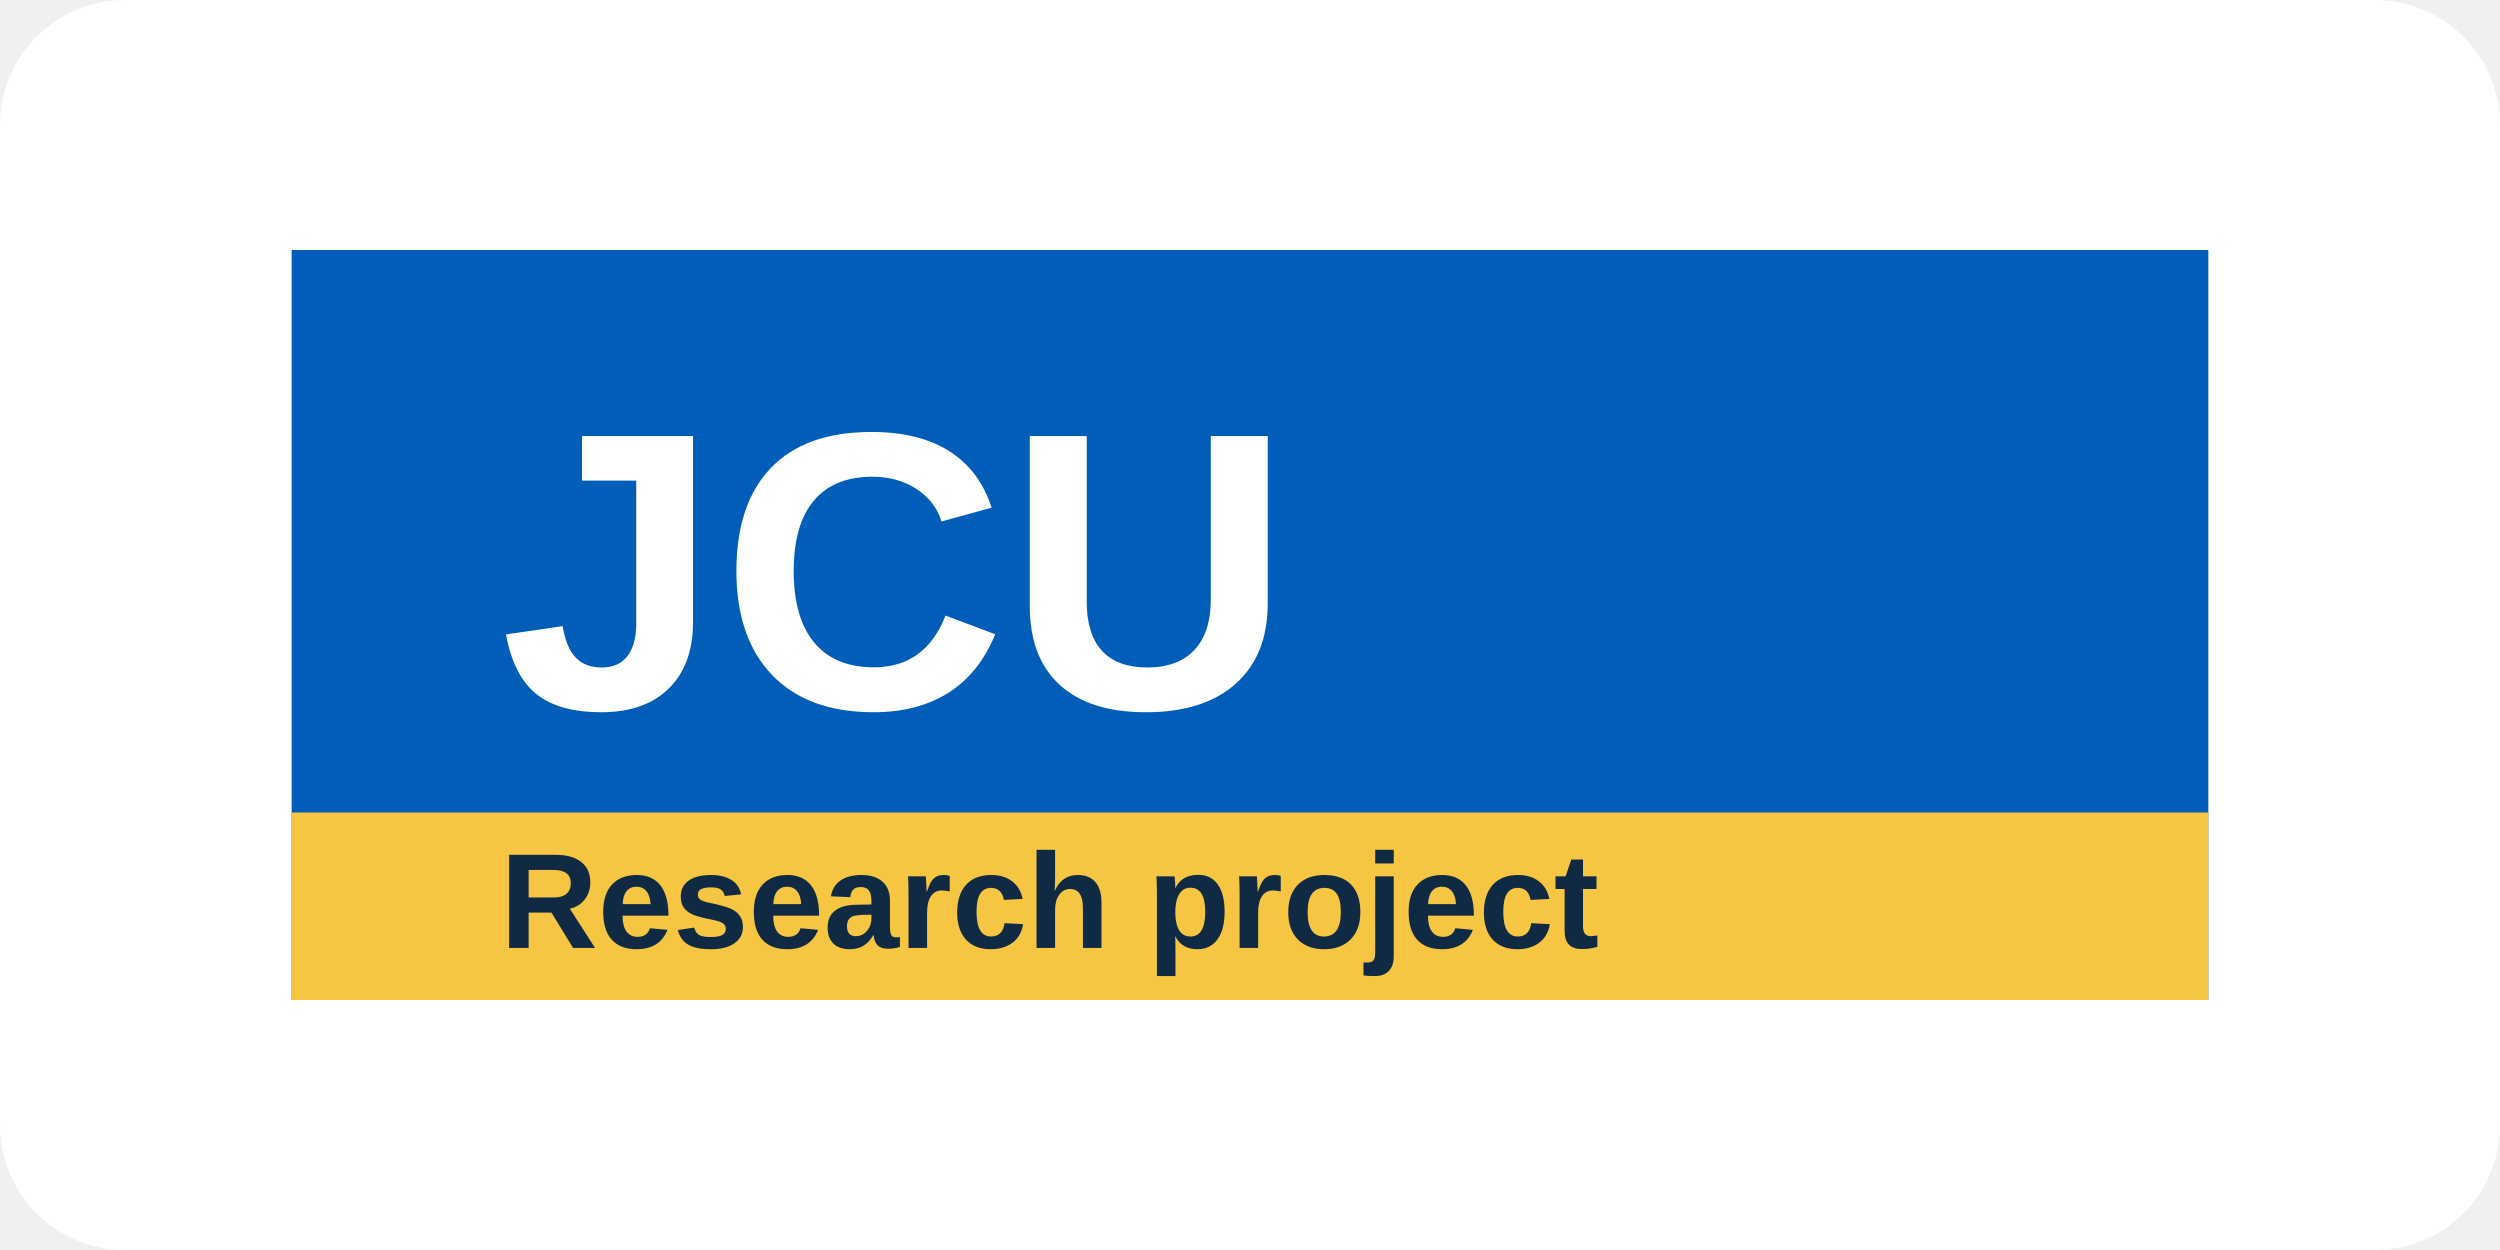
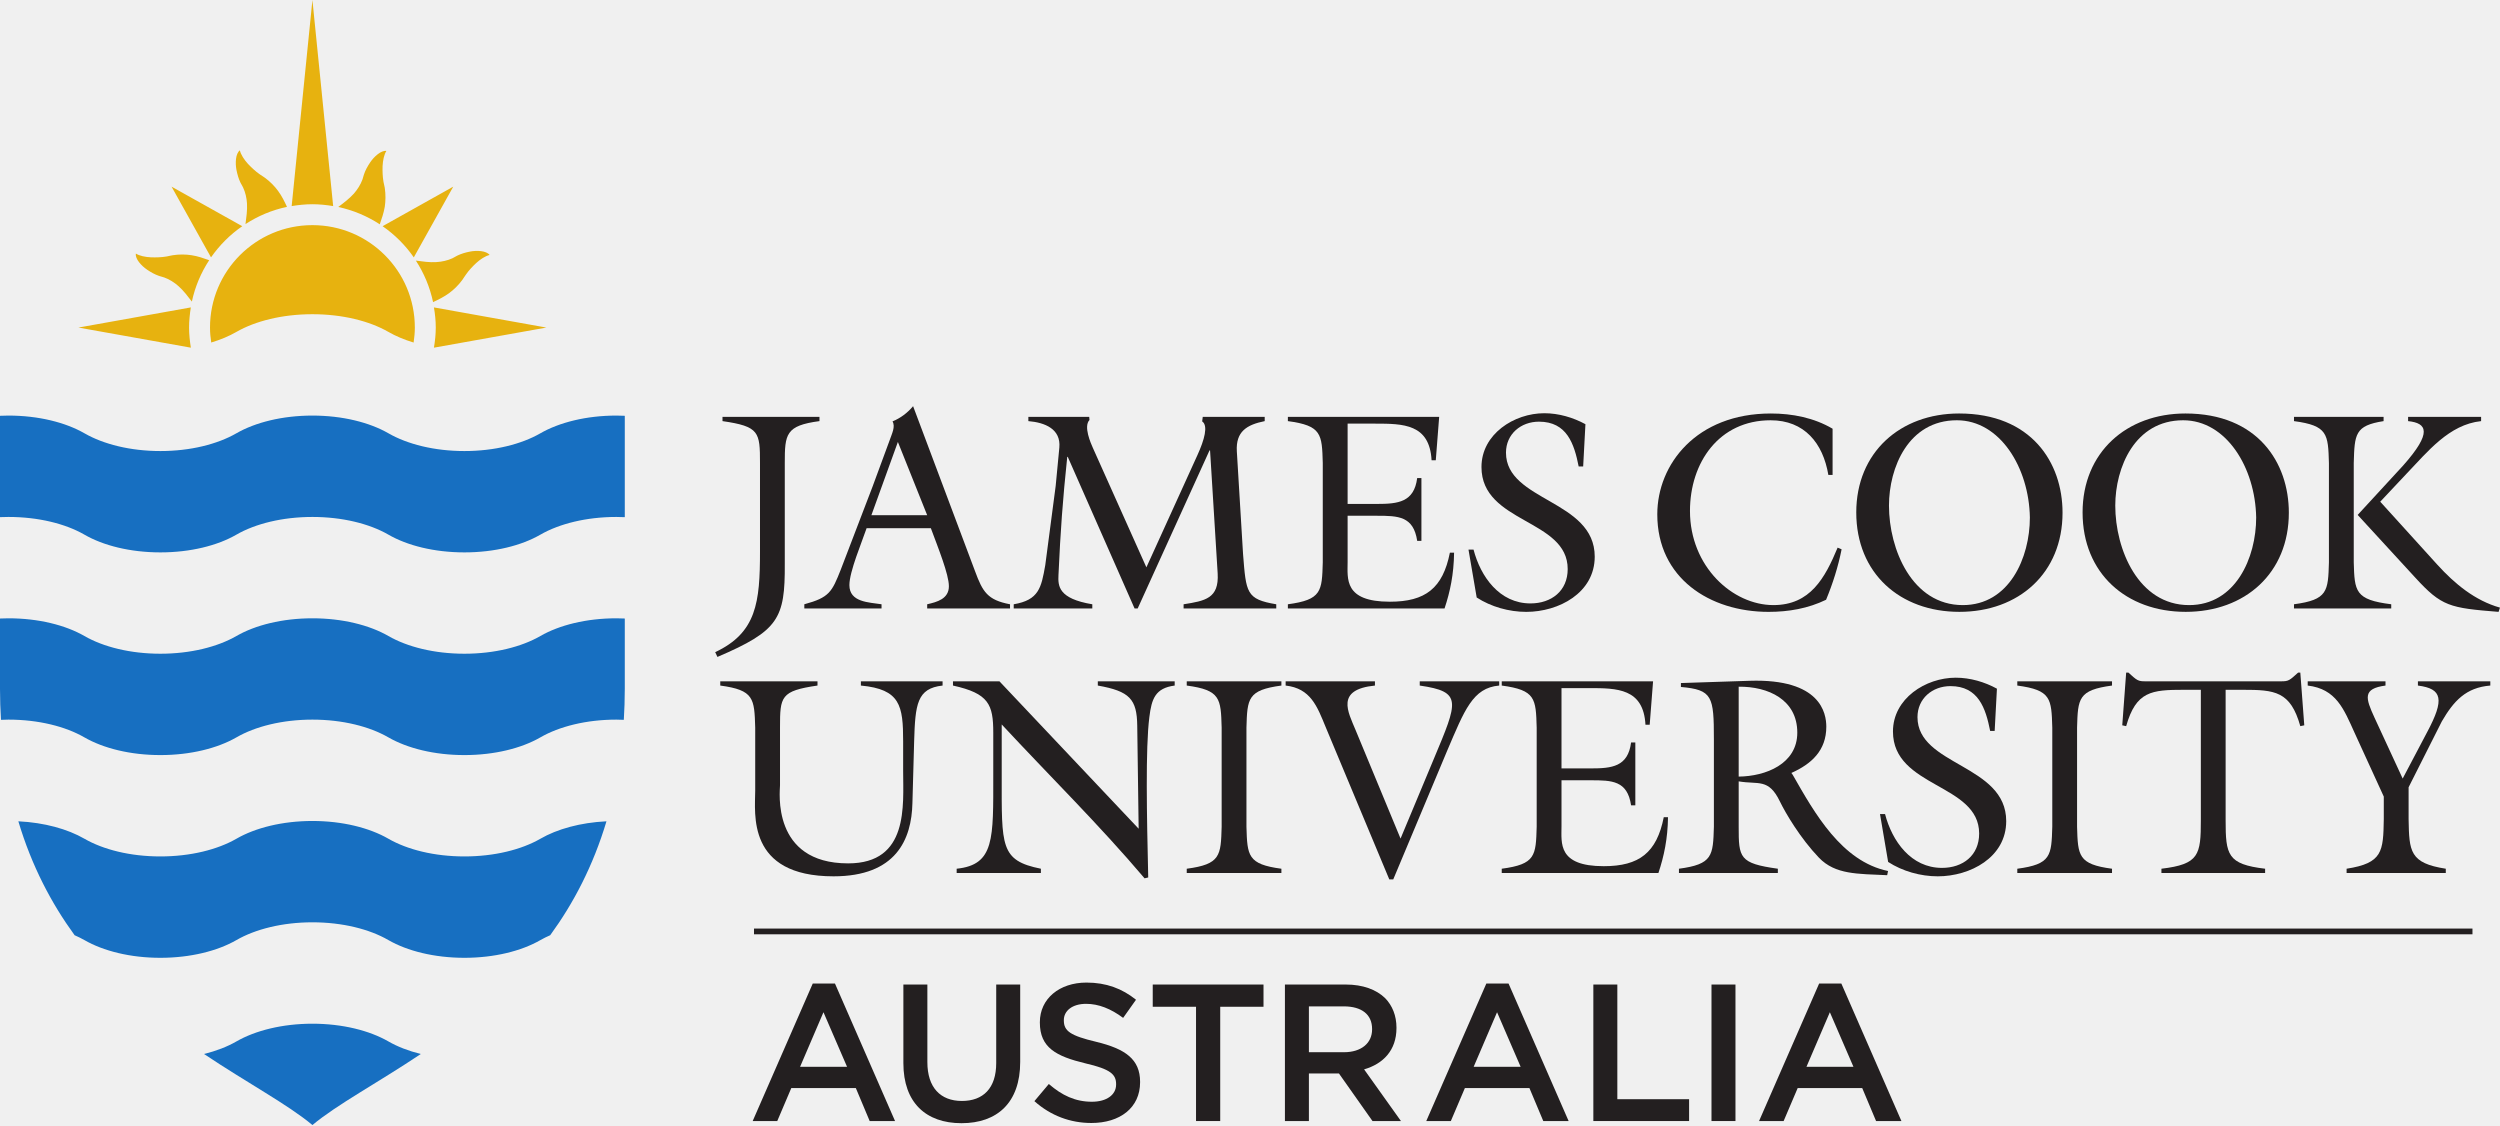
- <svg xmlns="http://www.w3.org/2000/svg" viewBox="0 0 240 120" role="img" aria-labelledby="title">
-   <rect width="240" height="120" rx="12" fill="#ffffff" />
-   <path d="M28 24h184v72H28z" fill="#005EB8" />
-   <path d="M28 78h184v18H28z" fill="#F6C643" />
-   <text x="48" y="68" fill="#ffffff" font-family="Arial, Helvetica, sans-serif" font-size="38" font-weight="700">JCU</text>
-   <text x="48" y="91" fill="#102A43" font-family="Arial, Helvetica, sans-serif" font-size="13" font-weight="700">Research project</text>
+ <svg xmlns="http://www.w3.org/2000/svg" version="1.1" id="svg1" width="647.147" height="291.227" viewBox="0 0 647.147 291.227">
+   <defs id="defs1" />
+   <g id="g1">
+     <g id="group-R5">
+       <path id="path2" d="m 1049.18,949.461 c -36.74,-21.199 -89.227,-34.43 -147.524,-34.43 -58.402,0 -110.836,13.231 -147.582,34.391 -36.722,21.168 -89.261,34.387 -147.515,34.387 -58.301,0 -110.922,-13.219 -147.563,-34.387 -36.777,-21.16 -89.262,-34.391 -147.613,-34.391 -58.293,0 -110.781,13.231 -147.477,34.391 -36.773,21.168 -89.226,34.387 -147.609,34.387 -5.453,0 -10.855,-0.2 -16.297,-0.43 L 0,846.828 c 0,-20.68 0.754,-40.558 1.93,-60.148 4.77,0.16 9.551,0.422 14.367,0.422 58.383,0 110.836,-13.262 147.609,-34.493 36.696,-21.14 89.184,-34.347 147.477,-34.347 58.351,0 110.836,13.207 147.613,34.347 36.641,21.231 89.262,34.493 147.563,34.493 58.254,0 110.793,-13.262 147.515,-34.493 36.746,-21.14 89.18,-34.347 147.582,-34.347 58.297,0 110.784,13.207 147.524,34.398 36.73,21.18 89.22,34.442 147.47,34.442 4.95,0 9.68,-0.262 14.45,-0.422 1.18,19.59 1.89,39.468 1.89,60.148 v 136.551 c -5.36,0.23 -10.72,0.43 -16.34,0.43 -58.25,0 -110.74,-13.219 -147.47,-34.348" style="fill:#176fc1;fill-opacity:1;fill-rule:nonzero;stroke:none" transform="matrix(0.1333333,0,0,-0.1333333,0,291.2267)" />
+       <path id="path3" d="m 901.656,521.488 c -58.347,0 -110.879,13.211 -147.582,34.352 -36.722,21.191 -89.261,34.48 -147.515,34.48 -58.301,0 -110.879,-13.289 -147.563,-34.48 C 422.219,534.699 369.734,521.488 311.383,521.488 253.09,521.441 200.602,534.699 163.906,555.84 131.223,574.711 86.121,587.211 35.613,589.691 61.453,503.199 99.707,430.469 144.863,368.5 c 6.711,-2.98 13.098,-5.988 19.043,-9.43 36.696,-21.14 89.184,-34.441 147.477,-34.398 58.351,0 110.836,13.258 147.613,34.398 36.684,21.18 89.262,34.52 147.563,34.52 58.254,0 110.793,-13.262 147.515,-34.52 36.703,-21.14 89.235,-34.398 147.582,-34.398 58.297,0 110.784,13.258 147.524,34.398 5.93,3.481 12.38,6.5 19.04,9.481 45.19,61.918 83.32,134.648 109.21,221.14 -50.56,-2.48 -95.66,-14.98 -128.25,-33.851 -36.74,-21.141 -89.227,-34.352 -147.524,-34.352" style="fill:#176fc1;fill-opacity:1;fill-rule:nonzero;stroke:none" transform="matrix(0.1333333,0,0,-0.1333333,0,291.2267)" />
+       <path id="path4" d="m 754.074,162.328 c -36.722,21.102 -89.261,34.41 -147.515,34.41 -58.301,0 -110.879,-13.308 -147.563,-34.41 C 441.297,152.102 419.969,143.871 396.109,137.922 480.695,81.371 558.895,39.809 606.559,0 c 47.632,39.809 125.832,81.371 210.418,137.922 -23.86,5.949 -45.2,14.18 -62.903,24.406" style="fill:#176fc1;fill-opacity:1;fill-rule:nonzero;stroke:none" transform="matrix(0.1333333,0,0,-0.1333333,0,291.2267)" />
+       <path id="path5" d="m 1049.18,1343.02 c -36.74,-21.18 -89.227,-34.5 -147.524,-34.5 -58.402,0 -110.836,13.32 -147.582,34.5 -36.722,21.1 -89.261,34.37 -147.515,34.37 -58.301,0 -110.922,-13.27 -147.563,-34.37 -36.777,-21.18 -89.262,-34.5 -147.613,-34.5 -58.293,0 -110.781,13.32 -147.477,34.5 -36.773,21.1 -89.226,34.37 -147.609,34.37 -5.453,0 -10.855,-0.19 -16.297,-0.42 L 0,1180.2 c 5.441,0.18 10.844,0.37 16.297,0.37 58.383,0 110.836,-13.2 147.609,-34.35 36.696,-21.24 89.184,-34.45 147.477,-34.45 58.351,0 110.836,13.21 147.613,34.45 36.641,21.15 89.262,34.35 147.563,34.35 58.254,0 110.793,-13.2 147.515,-34.35 36.746,-21.24 89.18,-34.45 147.582,-34.45 58.297,0 110.784,13.21 147.524,34.45 36.73,21.15 89.22,34.35 147.47,34.35 5.62,0 10.98,-0.19 16.34,-0.42 v 196.82 c -5.36,0.23 -10.72,0.42 -16.34,0.42 -58.25,0 -110.74,-13.27 -147.47,-34.37" style="fill:#176fc1;fill-opacity:1;fill-rule:nonzero;stroke:none" transform="matrix(0.1333333,0,0,-0.1333333,0,291.2267)" />
+       <path id="path6" d="m 606.559,1747.12 c -109.821,0 -198.84,-89.01 -198.84,-198.82 0,-9.89 0.996,-19.59 2.375,-29.09 18.25,5.51 34.765,12.46 48.902,20.61 36.641,21.09 89.262,34.36 147.563,34.36 58.254,0 110.793,-13.27 147.515,-34.36 14.145,-8.17 30.672,-15.1 48.942,-20.65 1.394,9.54 2.363,19.21 2.363,29.13 0,109.81 -89.016,198.82 -198.82,198.82 z m -270.981,-58.4 c -3.965,-0.58 -7.894,-1.68 -11.926,-2.42 -10.515,-1.78 -20.476,-2.03 -30.547,-1.66 -10.304,0.34 -22.46,2.81 -29.328,7.27 -1.754,-10.36 11.047,-24.02 21.903,-31.34 7.425,-5.08 15.258,-9.44 23.566,-12.19 3.262,-1.16 6.504,-1.71 9.738,-2.93 9.954,-3.47 19.719,-9.85 27.45,-16.7 10.05,-8.86 18.382,-20.13 26.078,-30.07 6.176,29.03 17.789,56.23 33.59,80.35 -10.485,3.75 -21.832,7.79 -34.219,9.69 -10.938,1.72 -23.91,1.93 -36.305,0 z m 725.162,-140.46 -218.283,39.12 c 2.164,-12.72 3.555,-25.8 3.555,-39.1 0,-13.31 -1.391,-26.29 -3.555,-39.07 z m -690.295,39.12 -218.16,-39.12 218.242,-39.05 c -1.992,12.78 -3.461,25.76 -3.461,39.07 0,13.3 1.469,26.38 3.379,39.1 z m 527.02,53.22 c 2.43,3.32 4.348,6.88 6.805,10.11 6.031,8.77 12.929,15.94 20.207,22.79 7.582,7 17.961,13.95 26.058,15.66 -6.152,8.41 -24.906,9.19 -37.765,6.66 -8.817,-1.73 -17.196,-4.07 -25.262,-8.02 -3.145,-1.54 -5.84,-3.45 -8.996,-4.94 -9.481,-4.45 -20.84,-6.93 -31.285,-7.5 -13.247,-0.91 -27.149,1.23 -39.618,2.87 h -0.199 c 15.731,-24.26 27.215,-51.37 33.379,-80.59 10.121,4.77 20.82,9.95 30.926,17.29 8.976,6.53 18.32,15.56 25.75,25.67 z m -427.121,104.43 -137.242,76.79 76.554,-137.3 c 16.59,23.71 37.02,44.21 60.688,60.51 z m 333.031,-60.51 76.582,137.3 -137.195,-76.79 c 23.613,-16.3 44.14,-36.8 60.613,-60.51 z m -156.559,99.59 -40.257,400.04 -40.301,-400.04 c 13.16,2.14 26.488,3.6 40.301,3.6 13.683,0 27.054,-1.46 40.257,-3.6 z m -179.789,45.14 c 1.516,-3.01 3.446,-5.84 4.911,-8.95 4.476,-9.54 7.031,-20.89 7.582,-31.18 0.777,-13.41 -1.254,-27.31 -2.883,-39.68 v -0.27 c 24.133,15.74 51.375,27.28 80.539,33.42 -4.774,10.11 -9.879,20.94 -17.281,30.92 -6.536,9 -15.618,18.31 -25.622,25.6 -3.324,2.47 -6.835,4.47 -10.214,6.8 -8.735,6.18 -15.844,13.01 -22.778,20.29 -6.98,7.62 -13.918,18 -15.582,26.13 -8.484,-6.22 -9.152,-24.89 -6.66,-37.82 1.781,-8.92 4.102,-17.26 7.988,-25.26 z m 280.012,-46.37 c 1.66,10.98 1.863,24.01 0,36.43 -0.605,3.96 -1.848,7.87 -2.508,11.88 -1.769,10.54 -2.09,20.37 -1.769,30.48 0.472,10.29 2.777,22.6 7.402,29.49 -10.301,1.57 -23.984,-11.13 -31.348,-22.01 -5.125,-7.58 -9.394,-15.19 -12.203,-23.64 -1.14,-3.11 -1.793,-6.53 -2.867,-9.63 -3.574,-9.96 -9.941,-19.82 -16.73,-27.6 -8.938,-9.85 -20.129,-18.32 -30.215,-25.84 0,0 0,-0.08 -0.039,-0.08 29.16,-6.31 56.32,-17.83 80.535,-33.64 3.73,10.56 7.637,21.93 9.742,34.16" style="fill:#e7b20f;fill-opacity:1;fill-rule:nonzero;stroke:none" transform="matrix(0.1333333,0,0,-0.1333333,0,291.2267)" />
+       <path id="path7" d="m 1475.48,1285.14 c 0,60.16 -1.11,71.13 -72.78,81.48 v 8.23 h 188.25 v -8.23 c -65.66,-8.71 -67.34,-25.14 -67.34,-81.48 V 1089.3 c 0.58,-106.14 -12,-129.671 -130.75,-180.499 l -4.36,9.277 c 80.4,37.75 86.98,96.812 86.98,195.242 v 171.82" style="fill:#231f20;fill-opacity:1;fill-rule:nonzero;stroke:none" transform="matrix(0.1333333,0,0,-0.1333333,0,291.2267)" />
+       <path id="path8" d="m 1682.48,1158.78 c -9.29,-27.38 -33.44,-84.3 -33.44,-110.52 0,-33.39 37.76,-33.39 62.42,-37.21 v -8.19 h -149.91 v 8.19 c 48.72,13.14 53.62,24.08 70.57,66.77 l 61.79,161.37 32.87,89.17 c 4.9,14.24 12.01,27.35 6,37.73 14.78,6.04 28.43,15.85 39.94,29.53 l 120.34,-320.54 c 14.75,-39.95 24.09,-55.82 67.84,-64.03 v -8.19 h -160.82 v 8.19 c 19.15,4.38 42.13,10.43 42.13,35.01 0,22.99 -20.81,74.42 -35.02,112.72 z m 60.71,167.39 -51.44,-142.22 h 108.33 z" style="fill:#231f20;fill-opacity:1;fill-rule:nonzero;stroke:none" transform="matrix(0.1333333,0,0,-0.1333333,0,291.2267)" />
+       <path id="path9" d="m 2225.64,1082.73 99.03,217.73 c 13.68,30.04 21.32,57.45 9.27,65.63 l 1.14,8.77 h 120.27 v -8.23 c -34.96,-7.1 -56.28,-20.22 -54.11,-58.52 l 12.04,-199.14 c 6,-76 6,-88.08 64.5,-97.94 v -8.17 h -179.9 v 8.17 c 42.11,6.59 68.89,11.51 66.16,59.65 l -14.78,239.05 h -1.07 l -139.46,-306.87 h -6.01 l -129.69,294.3 h -1.04 c -8.8,-83.68 -13.16,-144.4 -17.01,-229.15 -1.07,-21.35 -0.53,-46.01 65.67,-56.98 v -8.17 h -152.58 v 8.17 c 48.68,8.23 53.55,31.78 61.26,76.05 l 20.21,153.74 7.11,74.39 c 3.31,36.13 -27.9,48.71 -60.15,51.42 v 8.23 h 118.14 l 0.53,-6.02 c -12.04,-12.56 2.71,-45.41 6.57,-54.16 l 103.9,-231.95" style="fill:#231f20;fill-opacity:1;fill-rule:nonzero;stroke:none" transform="matrix(0.1333333,0,0,-0.1333333,0,291.2267)" />
+       <path id="path10" d="m 2500.33,1011.03 c 65.66,8.8 66.2,25.22 67.76,81.54 v 192.57 c -1.56,56.36 -2.1,72.77 -67.76,81.48 v 8.23 h 293.73 l -6.57,-84.21 h -8.16 c -3.87,70.53 -54.75,71.11 -109.96,71.11 h -53.06 v -155.91 h 56.85 c 41.04,0 72.23,3.27 78.23,50.28 h 8.21 v -121.96 h -8.21 c -7.13,48.09 -37.19,48.72 -78.23,48.72 h -56.85 v -89.75 c 0,-32.24 -7.68,-77.12 82.03,-77.12 68.94,0 102.83,26.19 116.51,95.17 h 8.17 c -0.52,-41.57 -7.6,-75.5 -18.54,-108.32 h -304.15 v 8.17" style="fill:#231f20;fill-opacity:1;fill-rule:nonzero;stroke:none" transform="matrix(0.1333333,0,0,-0.1333333,0,291.2267)" />
+       <path id="path11" d="m 3073.63,1278.57 h -8.73 c -8.76,44.31 -22.96,86.99 -77.12,86.99 -35.07,0 -64.01,-24.06 -64.01,-60.2 0,-94.6 172.3,-91.33 172.3,-201.85 0,-70.53 -70.05,-107.221 -132.91,-107.221 -33.44,0 -68.43,9.831 -96.25,27.901 l -15.92,93 h 9.81 c 13.67,-52.53 50.34,-104.5 110.53,-104.5 40.43,0 72.26,24.06 72.26,66.74 0,97.38 -167.4,88.62 -167.4,198.05 0,64.02 63.45,104.46 121.93,104.46 27.9,0 55.82,-8.17 79.91,-21.29 l -4.4,-82.08" style="fill:#231f20;fill-opacity:1;fill-rule:nonzero;stroke:none" transform="matrix(0.1333333,0,0,-0.1333333,0,291.2267)" />
+       <path id="path12" d="m 3557.86,1262.16 h -8.22 c -10.41,61.83 -46.54,106.1 -112.12,106.1 -100.14,0 -156.54,-82.01 -156.54,-176.12 0,-107.81 82.59,-182.69 162.01,-182.69 71.58,0 100.04,52.49 124.66,111.56 l 7.72,-3.28 c -6.64,-33.4 -16.98,-66.2 -30.13,-97.92 -34.99,-16.95 -72.76,-23.521 -111.63,-23.521 -114.36,0 -216.08,65.651 -216.08,189.281 0,97.37 76.04,195.85 220.48,195.85 41.6,0 83.71,-8.23 119.85,-29.55 v -89.71" style="fill:#231f20;fill-opacity:1;fill-rule:nonzero;stroke:none" transform="matrix(0.1333333,0,0,-0.1333333,0,291.2267)" />
+       <path id="path13" d="m 4004.3,1188.84 c 0,-117.62 -85.34,-192.512 -200.23,-192.512 -115.38,0 -200.24,74.892 -200.24,193.032 0,116.57 85.39,192.08 199.71,192.08 140.08,0 200.76,-95.21 200.76,-192.6 m -336.97,13.7 c 0,-84.8 44.84,-193.11 143.32,-193.11 90.22,0 130.23,91.91 130.23,170.1 -1.67,96.89 -58.03,188.74 -141.73,188.74 -94.11,0 -131.82,-91.85 -131.82,-165.73" style="fill:#231f20;fill-opacity:1;fill-rule:nonzero;stroke:none" transform="matrix(0.1333333,0,0,-0.1333333,0,291.2267)" />
+       <path id="path14" d="m 4443.65,1188.84 c 0,-117.62 -85.32,-192.512 -200.2,-192.512 -115.45,0 -200.24,74.892 -200.24,193.032 0,116.57 85.35,192.08 199.72,192.08 140.02,0 200.72,-95.21 200.72,-192.6 m -336.98,13.7 c 0,-84.8 44.87,-193.11 143.33,-193.11 90.31,0 130.23,91.91 130.23,170.1 -1.68,96.89 -58.03,188.74 -141.75,188.74 -94.01,0 -131.81,-91.85 -131.81,-165.73" style="fill:#231f20;fill-opacity:1;fill-rule:nonzero;stroke:none" transform="matrix(0.1333333,0,0,-0.1333333,0,291.2267)" />
+       <path id="path15" d="m 4569.67,1092.57 c 1.62,-56.33 2.16,-72.76 72.77,-81.52 v -8.19 h -188.79 v 8.19 c 65.7,8.76 66.2,25.19 67.83,81.52 v 192.57 c -1.63,56.36 -2.13,72.77 -67.83,81.48 v 8.24 h 173.95 v -8.24 c -55.77,-8.71 -56.31,-25.12 -57.93,-81.48 z m 247.25,282.29 v -8.24 c -62.36,-6.55 -103.93,-59.62 -144.42,-101.73 l -51.42,-54.71 111.07,-122.52 c 33.36,-36.67 72.77,-69.46 121.41,-83.13 l -2.73,-8.241 c -95.18,7.661 -110.48,10.411 -161.97,66.741 l -111.59,121.47 88.11,95.71 c 57.42,64.53 46.48,82.61 9.81,86.41 v 8.24 h 141.73" style="fill:#231f20;fill-opacity:1;fill-rule:nonzero;stroke:none" transform="matrix(0.1333333,0,0,-0.1333333,0,291.2267)" />
+       <path id="path16" d="m 1829.97,861.41 v -8.172 c -49.78,-5.476 -53.08,-36.16 -55.22,-108.347 l -3.34,-119.789 c -1.59,-70.633 -31.69,-142.231 -153.13,-142.231 -169.56,0 -152.08,122.559 -152.08,166.27 v 122.55 c -1.68,56.387 -2.2,72.75 -67.86,81.547 v 8.172 h 188.77 v -8.172 c -71.7,-10.418 -72.77,-21.359 -72.77,-81.547 v -112.14 c 0,-10.41 -17.55,-151.551 132.36,-151.551 118.18,0 106.7,112.691 106.7,179.469 v 57.422 c 0,69.48 -5.47,101.16 -82.04,108.347 v 8.172 h 158.61" style="fill:#231f20;fill-opacity:1;fill-rule:nonzero;stroke:none" transform="matrix(0.1333333,0,0,-0.1333333,0,291.2267)" />
+       <path id="path17" d="m 2210.63,575.301 -2.74,199.687 c -0.56,51.981 -14.74,67.301 -76.56,78.25 v 8.172 h 149.26 v -8.172 c -37.73,-4.949 -44.81,-25.738 -49.18,-61.308 -7.67,-60.129 -4.94,-192.008 -2.2,-311.27 l -7.07,-1.68 C 2134.6,582.359 2037.23,678.168 1944.77,777.75 V 677.02 c 0,-135.641 -3.26,-163.532 76.05,-179.391 v -8.258 H 1857.3 v 8.258 c 73.83,7.621 71.07,58.019 71.07,182.133 v 82.066 c 0,54.723 -8.75,76.082 -78.21,91.41 v 8.172 h 90.25 l 270.22,-286.109" style="fill:#231f20;fill-opacity:1;fill-rule:nonzero;stroke:none" transform="matrix(0.1333333,0,0,-0.1333333,0,291.2267)" />
+       <path id="path18" d="m 2419.91,579.09 c 1.64,-56.301 2.25,-72.75 67.84,-81.488 v -8.231 h -183.77 v 8.231 c 65.6,8.738 66.2,25.187 67.79,81.488 v 192.601 c -1.59,56.387 -2.19,72.75 -67.79,81.547 v 8.172 h 183.77 v -8.172 c -65.59,-8.797 -66.2,-25.16 -67.84,-81.547 V 579.09" style="fill:#231f20;fill-opacity:1;fill-rule:nonzero;stroke:none" transform="matrix(0.1333333,0,0,-0.1333333,0,291.2267)" />
+       <path id="path19" d="m 2910.62,861.41 v -8.172 c -51.45,-4.41 -67.28,-47.597 -101.2,-126.937 L 2704.88,476.84 h -7.63 l -123.59,295.898 c -16.44,40.024 -29.02,75.024 -77.69,80.5 v 8.172 h 173.4 v -8.172 c -77.16,-7.687 -51.99,-51.457 -37.78,-85.937 l 87.5,-211.153 64.64,154.821 c 46.97,112.172 55.74,130.203 -27.39,142.269 v 8.172 h 154.28" style="fill:#231f20;fill-opacity:1;fill-rule:nonzero;stroke:none" transform="matrix(0.1333333,0,0,-0.1333333,0,291.2267)" />
+       <path id="path20" d="m 2915.54,497.629 c 65.71,8.711 66.24,25.16 67.84,81.461 v 192.601 c -1.6,56.387 -2.13,72.75 -67.84,81.547 v 8.172 h 293.8 l -6.55,-84.238 h -8.22 c -3.87,70.59 -54.75,71.117 -109.99,71.117 h -53.03 v -155.91 h 56.9 c 40.96,0 72.22,3.262 78.2,50.332 h 8.25 v -122.02 h -8.25 c -7.1,48.129 -37.24,48.649 -78.2,48.649 h -56.9 v -89.68 c 0,-32.25 -7.66,-77.109 82.08,-77.109 68.88,0 102.84,26.238 116.49,95.16 h 8.21 c -0.54,-41.563 -7.65,-75.481 -18.59,-108.34 h -304.2 v 8.258" style="fill:#231f20;fill-opacity:1;fill-rule:nonzero;stroke:none" transform="matrix(0.1333333,0,0,-0.1333333,0,291.2267)" />
+       <path id="path21" d="m 3327.42,748.75 c 0,83.691 -2.76,96.25 -64.02,101.75 v 7.609 l 133.5,4.391 c 137.83,4.379 148.77,-62.891 148.77,-89.16 0,-45.949 -28.43,-72.219 -67.8,-89.762 l 2.7,-3.816 c 42.14,-73.813 94.64,-167.922 184.95,-186.571 l -1.68,-8.14 c -58,2.73 -100.65,1.051 -132.37,33.879 -36.11,37.75 -64.55,85.871 -76.01,109.468 -21.94,45.364 -41.61,32.211 -79.91,38.832 v -88.14 c 0,-60.16 1.06,-71.07 76.04,-81.461 v -8.258 h -192.01 v 8.258 c 65.62,8.711 66.16,25.16 67.84,81.461 z m 48.13,-72.262 c 52.51,0.532 113.8,24.633 113.8,85.34 0,64.051 -56.36,89.762 -113.8,89.203 V 676.488" style="fill:#231f20;fill-opacity:1;fill-rule:nonzero;stroke:none" transform="matrix(0.1333333,0,0,-0.1333333,0,291.2267)" />
+       <path id="path22" d="m 3872.52,765.129 h -8.74 c -8.75,44.332 -22.99,87.019 -77.11,87.019 -35.04,0 -63.99,-24.07 -63.99,-60.218 0,-94.641 172.27,-91.352 172.27,-201.891 0,-70.508 -70.02,-107.168 -132.91,-107.168 -33.37,0 -68.43,9.82 -96.33,27.918 l -15.79,92.93 h 9.79 c 13.71,-52.508 50.32,-104.469 110.55,-104.469 40.45,0 72.15,24.039 72.15,66.691 0,97.411 -167.34,88.668 -167.34,198.098 0,64.039 63.4,104.461 121.93,104.461 27.93,0 55.84,-8.18 79.93,-21.328 l -4.41,-82.043" style="fill:#231f20;fill-opacity:1;fill-rule:nonzero;stroke:none" transform="matrix(0.1333333,0,0,-0.1333333,0,291.2267)" />
+       <path id="path23" d="m 4032.5,579.09 c 1.62,-56.301 2.2,-72.75 67.84,-81.488 v -8.231 h -183.87 v 8.231 c 65.72,8.738 66.25,25.187 67.92,81.488 v 192.601 c -1.67,56.387 -2.2,72.75 -67.92,81.547 v 8.172 h 183.87 v -8.172 c -65.64,-8.797 -66.22,-25.16 -67.84,-81.547 V 579.09" style="fill:#231f20;fill-opacity:1;fill-rule:nonzero;stroke:none" transform="matrix(0.1333333,0,0,-0.1333333,0,291.2267)" />
+       <path id="path24" d="m 4461.61,878.359 h 4.31 l 7.69,-102.32 -7.69,-1.621 C 4446.79,842.289 4416.76,845 4353.83,845 h -32.91 V 592.238 c 0,-67.769 3.35,-85.898 76.67,-94.609 v -8.301 h -201.31 v 8.301 c 73.28,8.711 76.54,26.84 76.54,94.609 V 845 h -32.75 c -62.97,0 -93.07,-2.711 -112.25,-70.582 l -7.57,1.621 7.57,102.32 h 4.43 l 5.47,-4.918 c 13.69,-12.582 15.9,-12.031 33.9,-12.031 h 250.61 c 18.02,0 20.21,-0.551 33.89,12.031 l 5.49,4.918" style="fill:#231f20;fill-opacity:1;fill-rule:nonzero;stroke:none" transform="matrix(0.1333333,0,0,-0.1333333,0,291.2267)" />
+       <path id="path25" d="m 4834.8,861.41 v -8.172 c -47.62,-3.859 -71.08,-30.097 -94.11,-69.519 l -64.54,-127.957 v -61.934 c 1.12,-62.84 2.18,-85.277 72.21,-96.199 v -8.258 h -192.58 v 8.258 c 70.04,10.922 71.17,33.359 72.2,96.199 v 43.832 l -56.85,124.168 c -20.81,45.953 -35.58,84.82 -90.85,91.41 v 8.172 h 151.02 v -8.172 c -44.89,-6.066 -38.85,-24.097 -21.3,-62.398 l 54.65,-118.168 47.58,90.289 c 33.92,63.437 29.55,84.211 -17.99,90.277 v 8.172 h 140.56" style="fill:#231f20;fill-opacity:1;fill-rule:nonzero;stroke:none" transform="matrix(0.1333333,0,0,-0.1333333,0,291.2267)" />
+       <path id="path26" d="m 1463.85,381.461 h 3336.3 v -11.16 h -3336.3 v 11.16" style="fill:#231f20;fill-opacity:1;fill-rule:nonzero;stroke:none" transform="matrix(0.1333333,0,0,-0.1333333,0,291.2267)" />
+       <path id="path27" d="m 1644.53,113.02 -45.81,106 -45.44,-106 z m -66.64,161.652 h 43.16 L 1737.67,7.762 h -49.23 L 1661.56,71.75 H 1536.24 L 1508.99,7.762 h -47.71 L 1577.89,274.672" style="fill:#231f20;fill-opacity:1;fill-rule:nonzero;stroke:none" transform="matrix(0.1333333,0,0,-0.1333333,0,291.2267)" />
+       <path id="path28" d="m 1753.86,120.211 v 152.578 h 46.58 V 122.102 c 0,-49.223 25.36,-75.352 67.01,-75.352 41.27,0 66.64,24.602 66.64,73.461 v 152.578 h 46.57 V 122.488 c 0,-79.136 -44.68,-118.898 -113.97,-118.898 -68.9,0 -112.83,39.762 -112.83,116.621" style="fill:#231f20;fill-opacity:1;fill-rule:nonzero;stroke:none" transform="matrix(0.1333333,0,0,-0.1333333,0,291.2267)" />
+       <path id="path29" d="m 2008.22,46.379 28.01,33.312 c 25.37,-21.953 51.12,-34.461 83.68,-34.461 28.77,0 46.95,13.641 46.95,33.328 v 0.762 c 0,18.941 -10.6,29.141 -59.82,40.5 -56.41,13.629 -88.22,30.301 -88.22,79.141 v 0.758 c 0,45.422 37.87,76.871 90.49,76.871 38.62,0 69.29,-11.75 96.18,-33.328 l -24.99,-35.231 c -23.86,17.821 -47.71,27.278 -71.94,27.278 -27.27,0 -43.17,-14 -43.17,-31.418 v -0.762 c 0,-20.457 12.12,-29.527 63.23,-41.649 56.03,-13.628 84.81,-33.691 84.81,-77.621 v -0.758 c 0,-49.59 -38.99,-79.121 -94.65,-79.121 -40.51,0 -78.76,14.008 -110.56,42.398" style="fill:#231f20;fill-opacity:1;fill-rule:nonzero;stroke:none" transform="matrix(0.1333333,0,0,-0.1333333,0,291.2267)" />
+       <path id="path30" d="m 2322.02,229.629 h -84.05 v 43.16 h 215.06 v -43.16 h -84.05 V 7.762 h -46.96 V 229.629" style="fill:#231f20;fill-opacity:1;fill-rule:nonzero;stroke:none" transform="matrix(0.1333333,0,0,-0.1333333,0,291.2267)" />
+       <path id="path31" d="m 2609.32,141.398 c 33.32,0 54.52,17.442 54.52,44.321 v 0.75 c 0,28.39 -20.44,43.91 -54.9,43.91 h -67.78 V 141.398 Z M 2494.6,272.789 h 118.13 c 33.32,0 59.44,-9.84 76.49,-26.488 14,-14.403 21.95,-34.102 21.95,-57.172 v -0.758 c 0,-43.562 -26.12,-69.68 -62.85,-80.281 L 2719.87,7.762 h -55.26 l -65.14,92.379 h -58.31 V 7.762 H 2494.6 V 272.789" style="fill:#231f20;fill-opacity:1;fill-rule:nonzero;stroke:none" transform="matrix(0.1333333,0,0,-0.1333333,0,291.2267)" />
+       <path id="path32" d="m 2952.26,113.02 -45.81,106 -45.44,-106 z m -66.63,161.652 h 43.15 L 3045.4,7.762 h -49.22 L 2969.3,71.75 H 2843.97 L 2816.72,7.762 h -47.71 L 2885.63,274.672" style="fill:#231f20;fill-opacity:1;fill-rule:nonzero;stroke:none" transform="matrix(0.1333333,0,0,-0.1333333,0,291.2267)" />
+       <path id="path33" d="m 3093.39,272.789 h 46.57 V 50.16 h 139.32 V 7.762 H 3093.39 V 272.789" style="fill:#231f20;fill-opacity:1;fill-rule:nonzero;stroke:none" transform="matrix(0.1333333,0,0,-0.1333333,0,291.2267)" />
+       <path id="path34" d="m 3322.76,272.789 h 46.56 V 7.762 h -46.56 V 272.789" style="fill:#231f20;fill-opacity:1;fill-rule:nonzero;stroke:none" transform="matrix(0.1333333,0,0,-0.1333333,0,291.2267)" />
+       <path id="path35" d="m 3598.37,113.02 -45.81,106 -45.44,-106 z m -66.64,161.652 h 43.16 L 3691.5,7.762 h -49.22 L 3615.4,71.75 H 3490.08 L 3462.82,7.762 h -47.71 L 3531.73,274.672" style="fill:#231f20;fill-opacity:1;fill-rule:nonzero;stroke:none" transform="matrix(0.1333333,0,0,-0.1333333,0,291.2267)" />
+     </g>
+   </g>
</svg>
